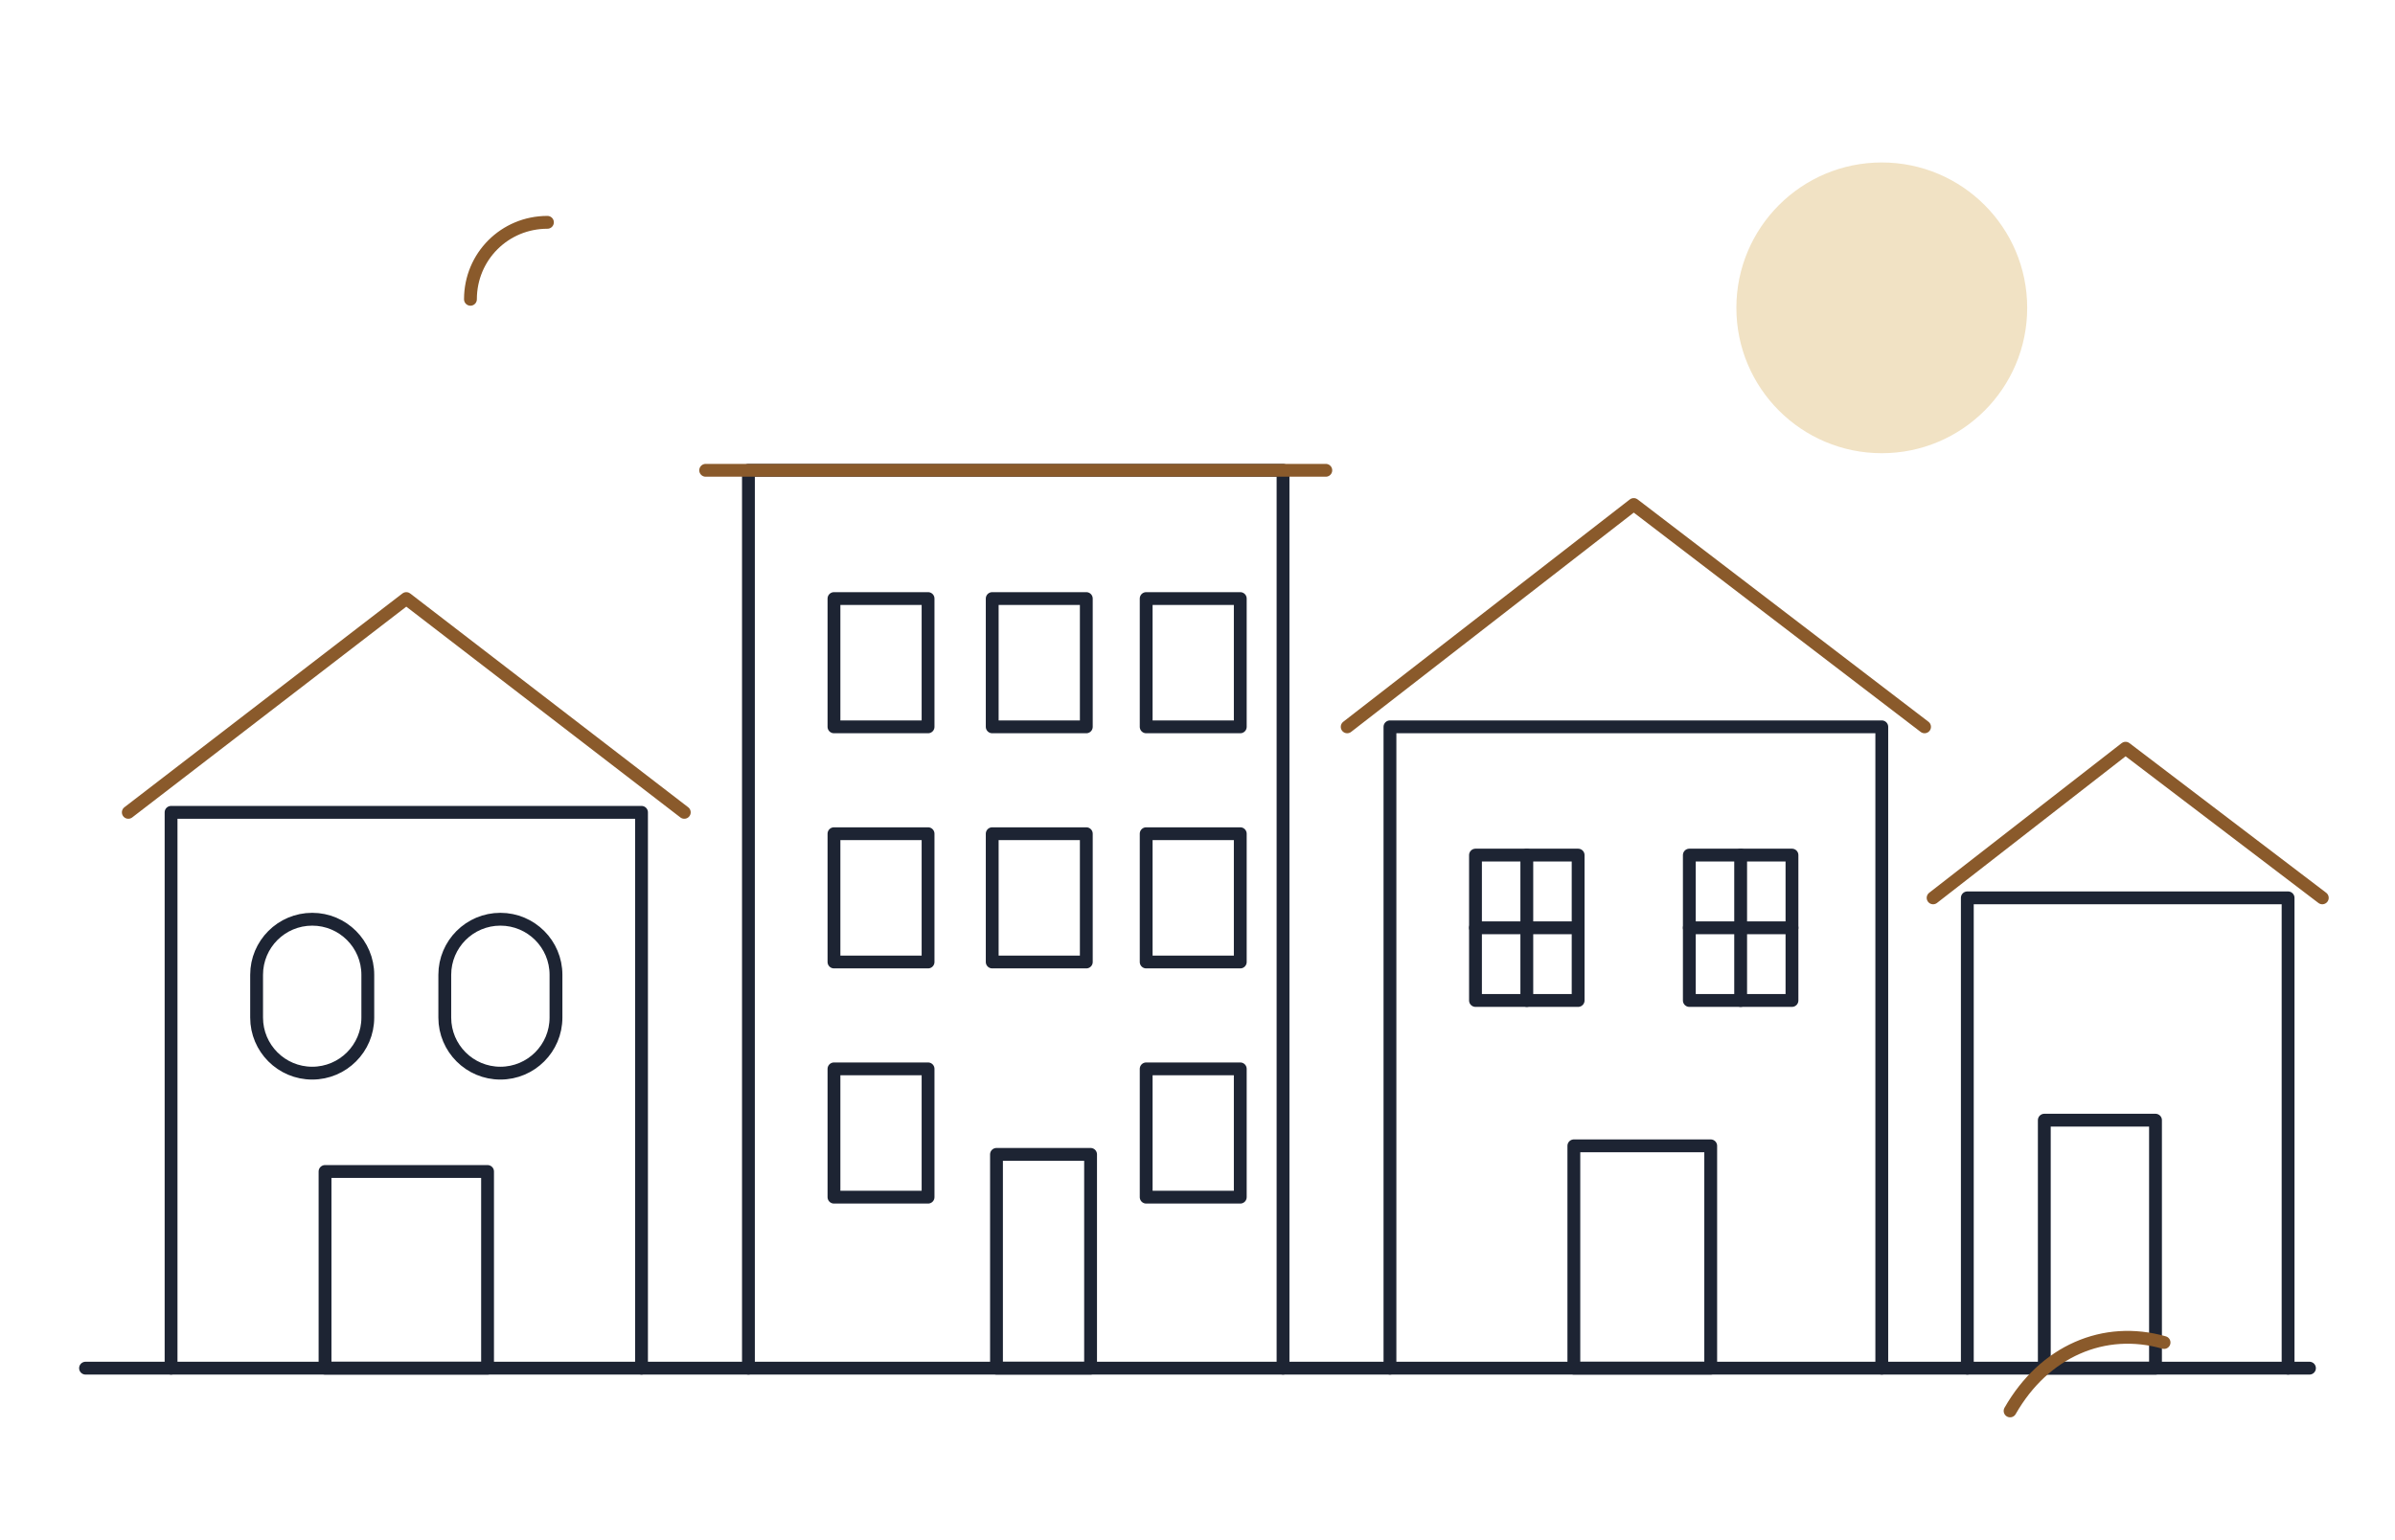
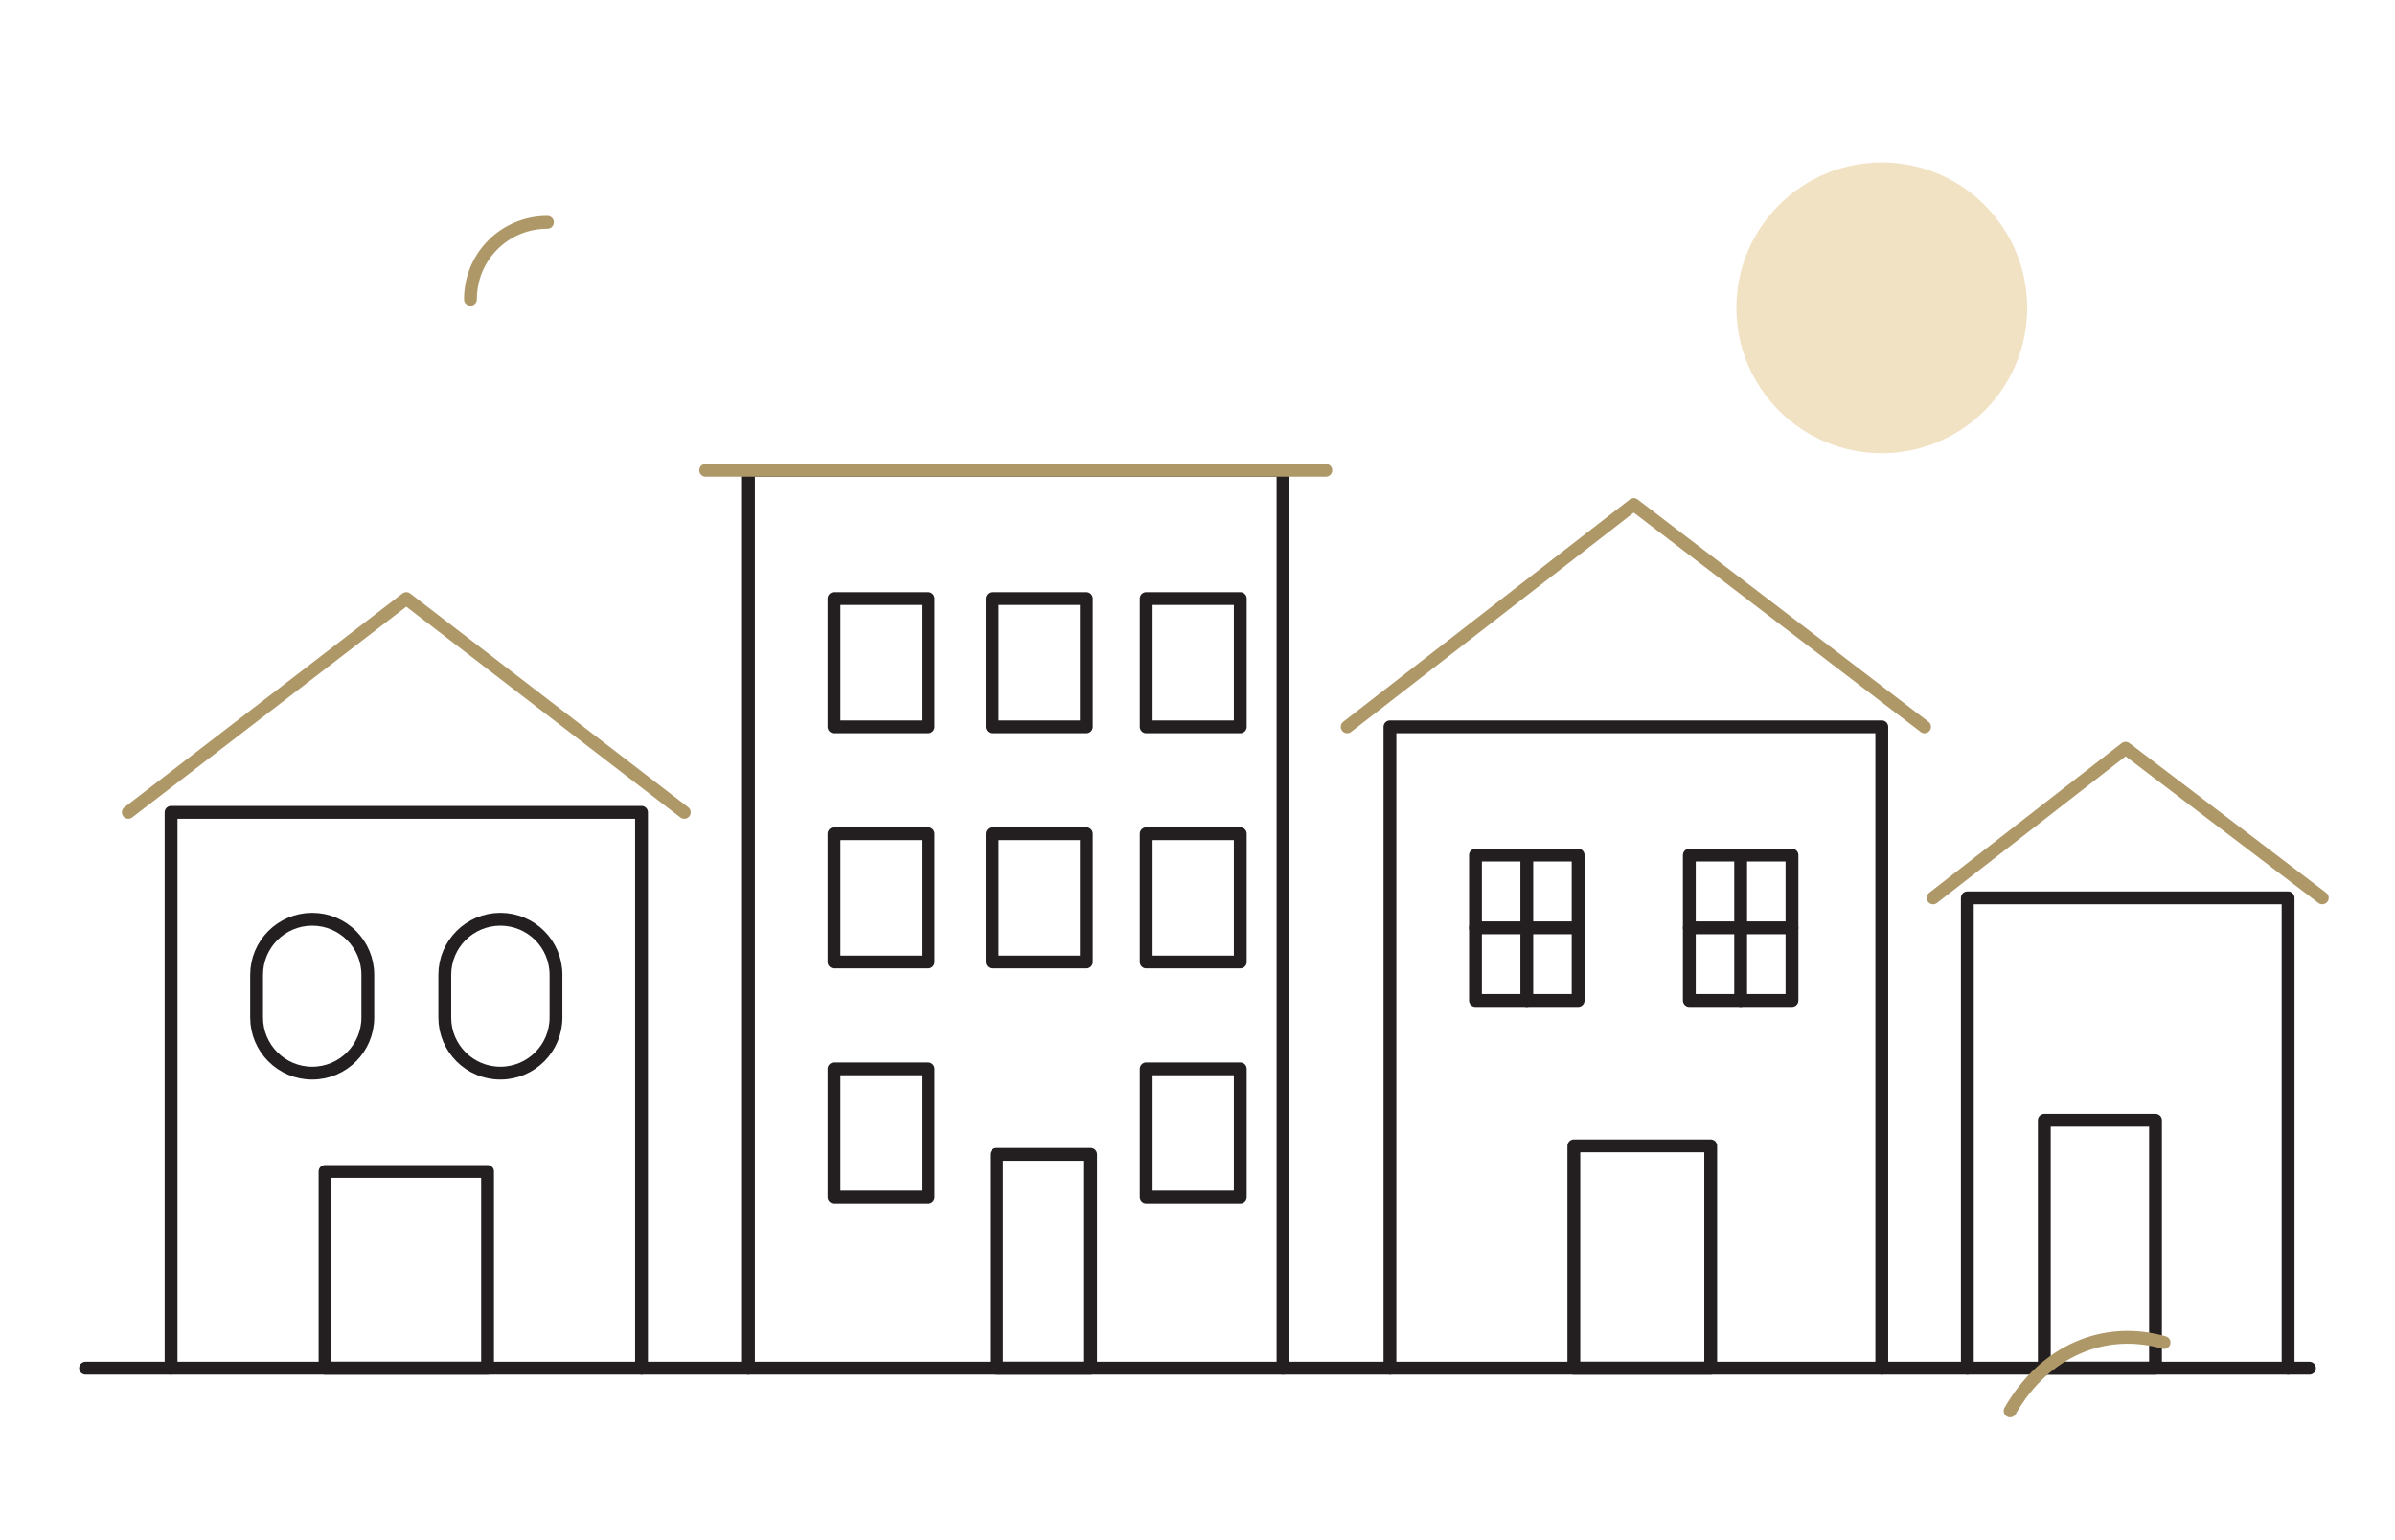
<svg xmlns="http://www.w3.org/2000/svg" viewBox="0 0 560 360" role="img" aria-hidden="true">
  <circle cx="440" cy="72" r="34" fill="#f1e2c4" />
-   <g fill="none" stroke-linecap="round" stroke-linejoin="round" stroke="#1d2433" stroke-width="3">
+   <g fill="none" stroke-linecap="round" stroke-linejoin="round" stroke="#231f20" stroke-width="3">
    <path d="M20 320H540" />
    <path d="M40 320V190H150V320" />
-     <path d="M30 190L95 140L160 190" stroke="#8a5a2b" />
+     <path d="M30 190L95 140L160 190" stroke="#af9868" />
    <rect x="60" y="215" width="26" height="36" rx="13" />
    <rect x="104" y="215" width="26" height="36" rx="13" />
    <rect x="76" y="274" width="38" height="46" />
    <path d="M175 320V110H300V320" />
-     <path d="M165 110H310" stroke="#8a5a2b" />
+     <path d="M165 110H310" stroke="#af9868" />
    <path d="M195 140h22v30h-22zM232 140h22v30h-22zM268 140h22v30h-22zM195 195h22v30h-22zM232 195h22v30h-22zM268 195h22v30h-22z" />
    <path d="M195 250h22v30h-22zM268 250h22v30h-22z" />
    <rect x="233" y="270" width="22" height="50" />
    <path d="M325 320V170H440V320" />
-     <path d="M315 170L382 118L450 170" stroke="#8a5a2b" />
+     <path d="M315 170L382 118L450 170" stroke="#af9868" />
    <path d="M345 200h24v34h-24zM395 200h24v34h-24z" />
    <path d="M357 200v34M345 217h24M407 200v34M395 217h24" />
    <rect x="368" y="268" width="32" height="52" />
    <path d="M460 320V210H535V320" />
-     <path d="M452 210L497 175L543 210" stroke="#8a5a2b" />
+     <path d="M452 210L497 175L543 210" stroke="#af9868" />
    <rect x="478" y="262" width="26" height="58" />
  </g>
-   <g fill="none" stroke-linecap="round" stroke-linejoin="round" stroke="#8a5a2b" stroke-width="3">
+   <g fill="none" stroke-linecap="round" stroke-linejoin="round" stroke="#af9868" stroke-width="3">
    <path d="M110 70c0-10 8-18 18-18M470 330c8-14 22-20 36-16" />
  </g>
</svg>
